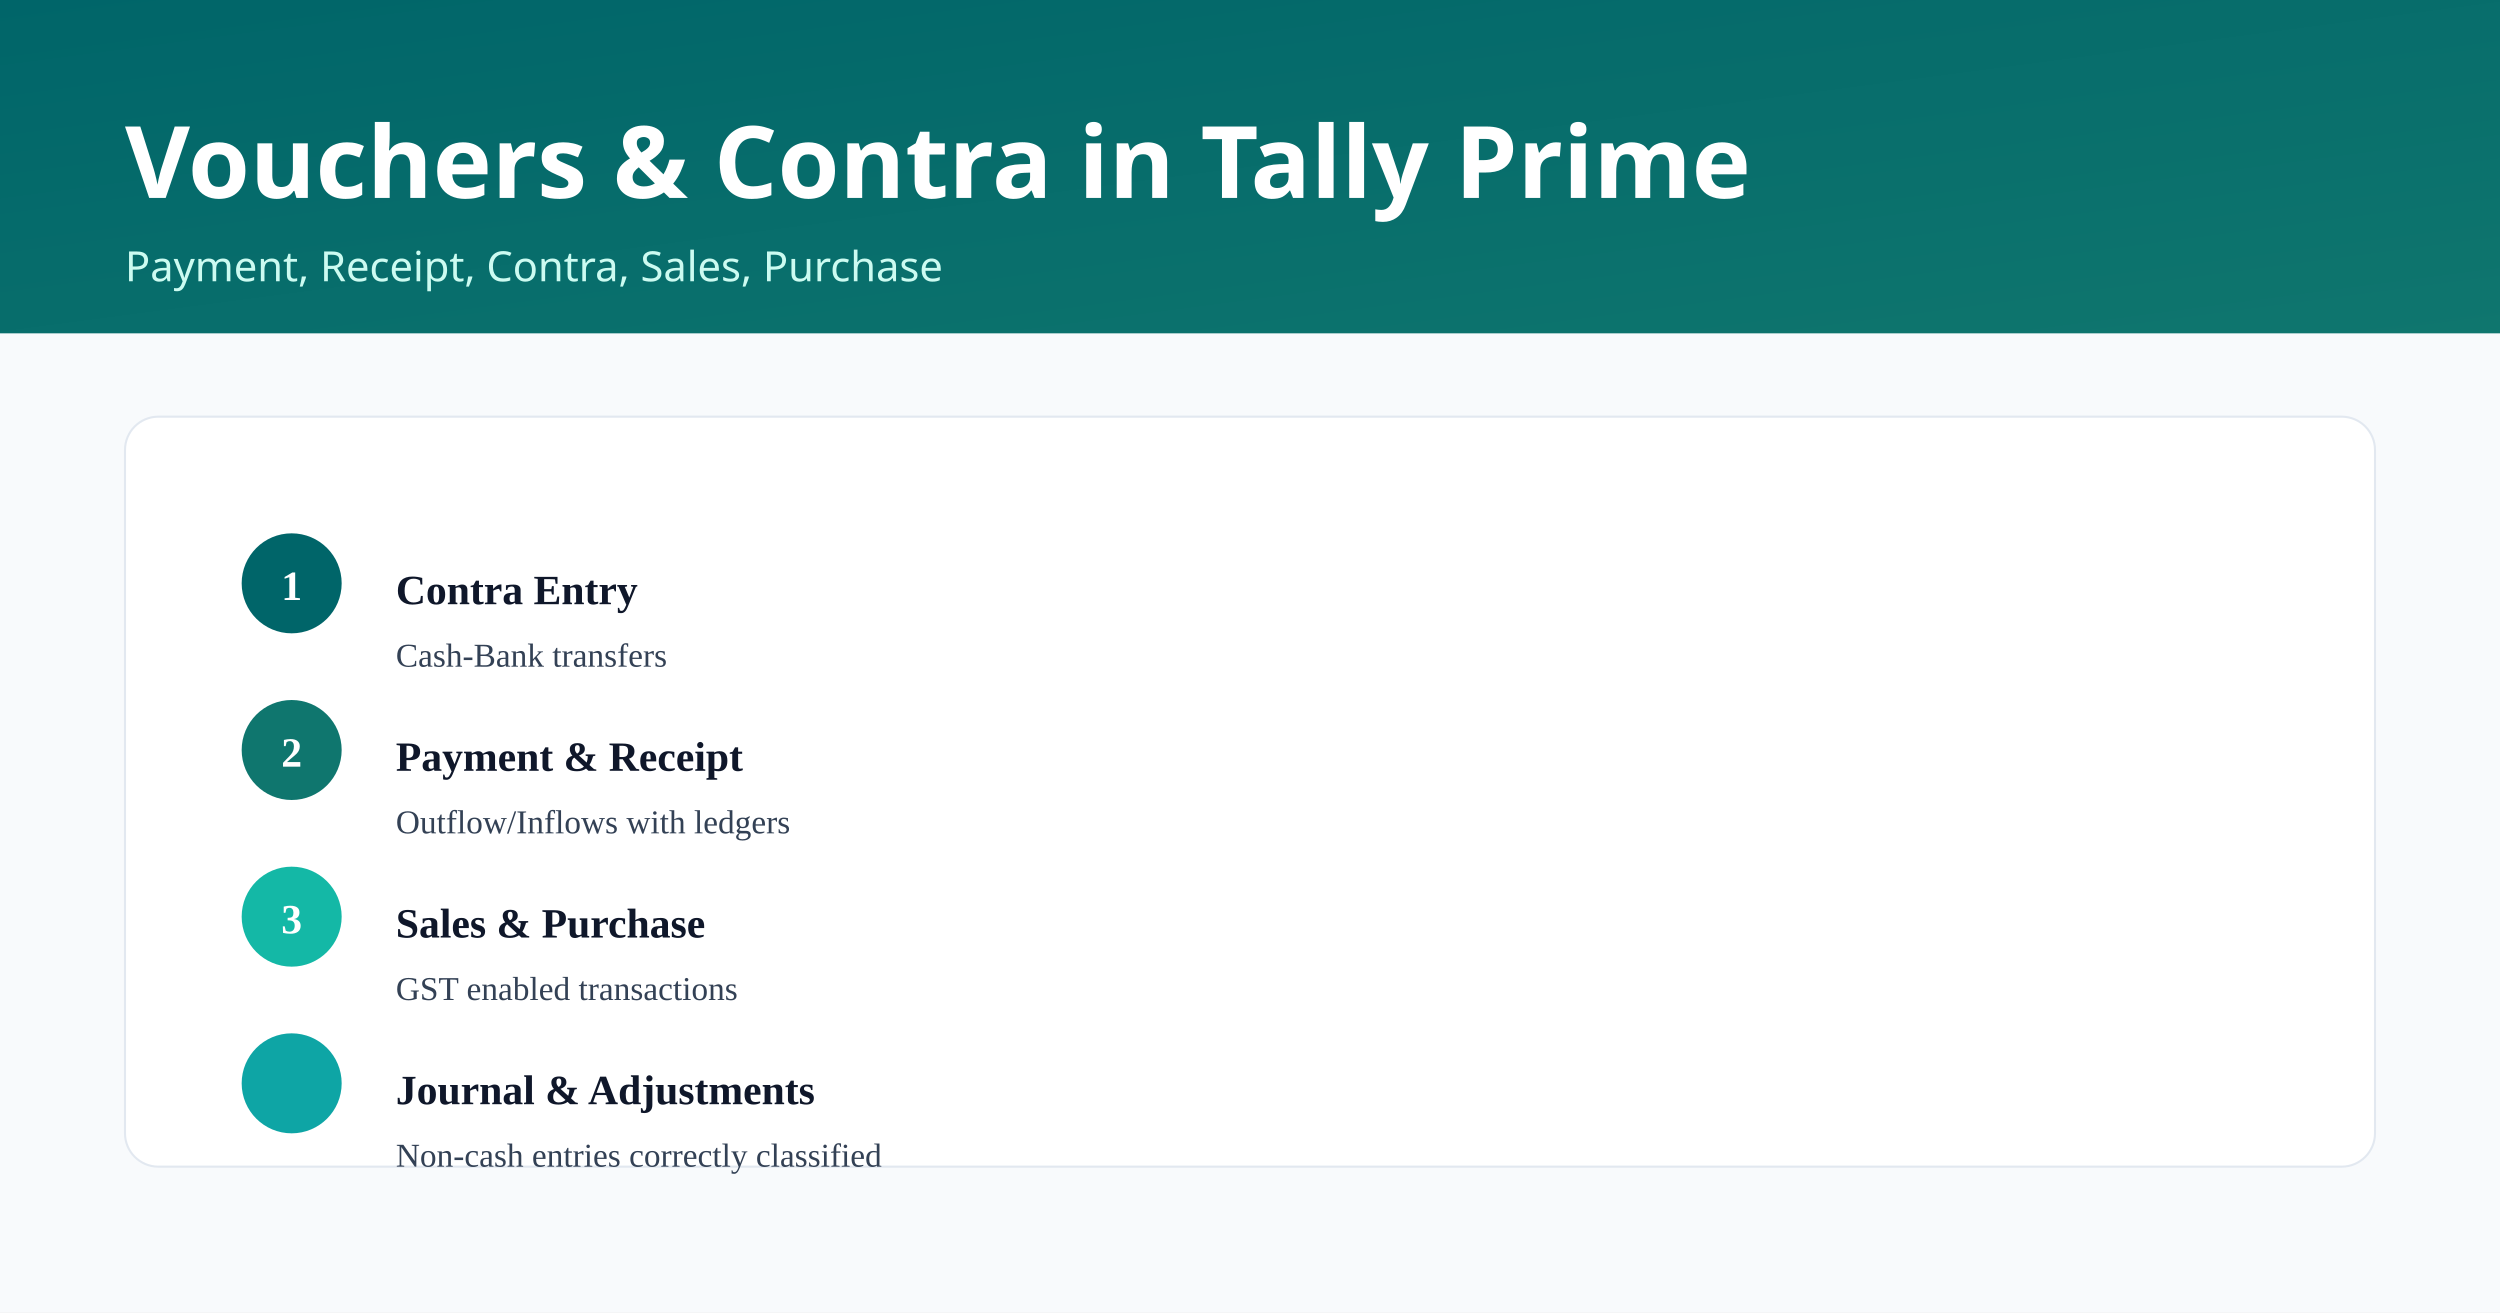
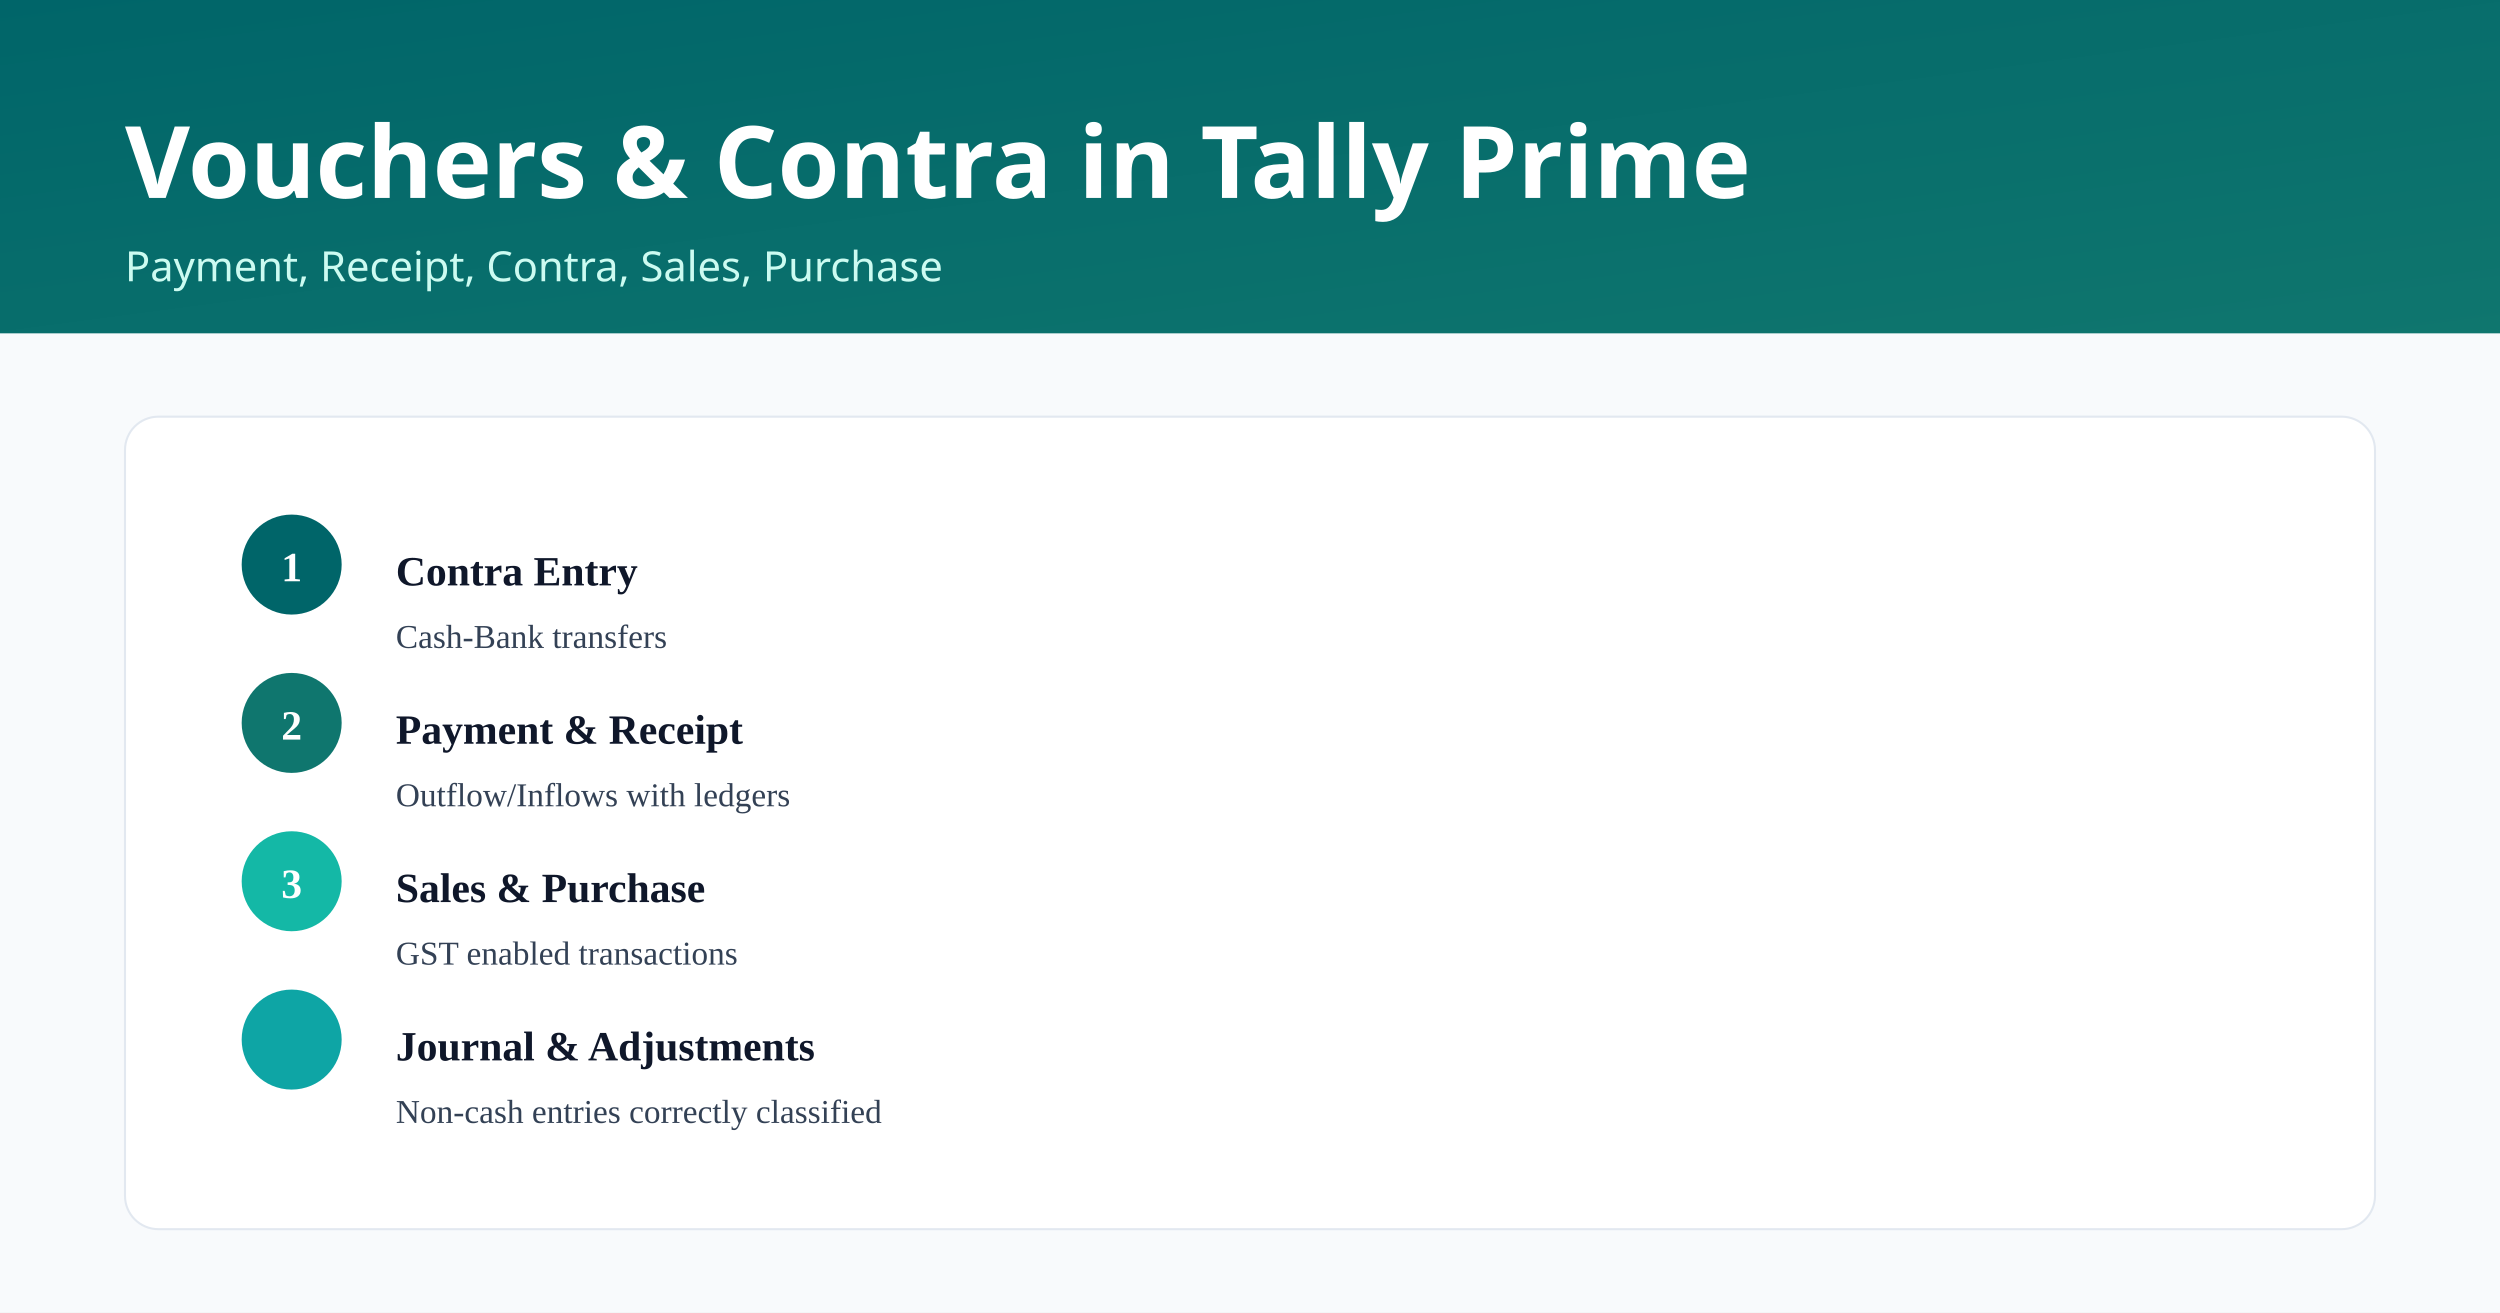
<svg xmlns="http://www.w3.org/2000/svg" width="1200" height="630" viewBox="0 0 1200 630">
  <defs>
    <linearGradient id="g15" x1="0" y1="0" x2="1" y2="1">
      <stop offset="0%" stop-color="#006569" />
      <stop offset="100%" stop-color="#0f766e" />
    </linearGradient>
  </defs>
  <rect width="1200" height="630" fill="#f8fafc" />
  <rect width="1200" height="160" fill="url(#g15)" />
  <text x="60" y="95" font-size="48" fill="#fff" font-weight="800" font-family="system-ui">Vouchers &amp; Contra in Tally Prime</text>
  <text x="60" y="135" font-size="20" fill="#ccfbf1" font-family="system-ui">Payment, Receipt, Contra, Sales, Purchase</text>
  <g transform="translate(60,200)">
-     <rect width="1080" height="360" rx="16" fill="#fff" stroke="#e2e8f0" />
-     <circle cx="80" cy="80" r="24" fill="#006569" />
-     <text x="80" y="88" font-size="20" fill="#fff" text-anchor="middle" font-weight="800">1</text>
-     <text x="130" y="90" font-size="20" font-weight="700" fill="#0f172a">Contra Entry</text>
-     <text x="130" y="120" font-size="16" fill="#334155">Cash-Bank transfers</text>
-     <circle cx="80" cy="160" r="24" fill="#0f766e" />
-     <text x="80" y="168" font-size="20" fill="#fff" text-anchor="middle" font-weight="800">2</text>
-     <text x="130" y="170" font-size="20" font-weight="700" fill="#0f172a">Payment &amp; Receipt</text>
-     <text x="130" y="200" font-size="16" fill="#334155">Outflow/Inflows with ledgers</text>
-     <circle cx="80" cy="240" r="24" fill="#14b8a6" />
-     <text x="80" y="248" font-size="20" fill="#fff" text-anchor="middle" font-weight="800">3</text>
-     <text x="130" y="250" font-size="20" font-weight="700" fill="#0f172a">Sales &amp; Purchase</text>
-     <text x="130" y="280" font-size="16" fill="#334155">GST enabled transactions</text>
-     <circle cx="80" cy="320" r="24" fill="#0ea5a5" />
-     <text x="130" y="330" font-size="20" font-weight="700" fill="#0f172a">Journal &amp; Adjustments</text>
-     <text x="130" y="360" font-size="16" fill="#334155">Non-cash entries correctly classified</text>
+     <rect width="1080" height="390" rx="16" fill="#fff" stroke="#e2e8f0" />
+     <circle cx="80" cy="71" r="24" fill="#006569" />
+     <text x="80" y="79" font-size="20" fill="#fff" text-anchor="middle" font-weight="800">1</text>
+     <text x="130" y="81" font-size="20" font-weight="700" fill="#0f172a">Contra Entry</text>
+     <text x="130" y="111" font-size="16" fill="#334155">Cash-Bank transfers</text>
+     <circle cx="80" cy="147" r="24" fill="#0f766e" />
+     <text x="80" y="155" font-size="20" fill="#fff" text-anchor="middle" font-weight="800">2</text>
+     <text x="130" y="157" font-size="20" font-weight="700" fill="#0f172a">Payment &amp; Receipt</text>
+     <text x="130" y="187" font-size="16" fill="#334155">Outflow/Inflows with ledgers</text>
+     <circle cx="80" cy="223" r="24" fill="#14b8a6" />
+     <text x="80" y="231" font-size="20" fill="#fff" text-anchor="middle" font-weight="800">3</text>
+     <text x="130" y="233" font-size="20" font-weight="700" fill="#0f172a">Sales &amp; Purchase</text>
+     <text x="130" y="263" font-size="16" fill="#334155">GST enabled transactions</text>
+     <circle cx="80" cy="299" r="24" fill="#0ea5a5" />
+     <text x="130" y="309" font-size="20" font-weight="700" fill="#0f172a">Journal &amp; Adjustments</text>
+     <text x="130" y="339" font-size="16" fill="#334155">Non-cash entries correctly classified</text>
  </g>
</svg>
